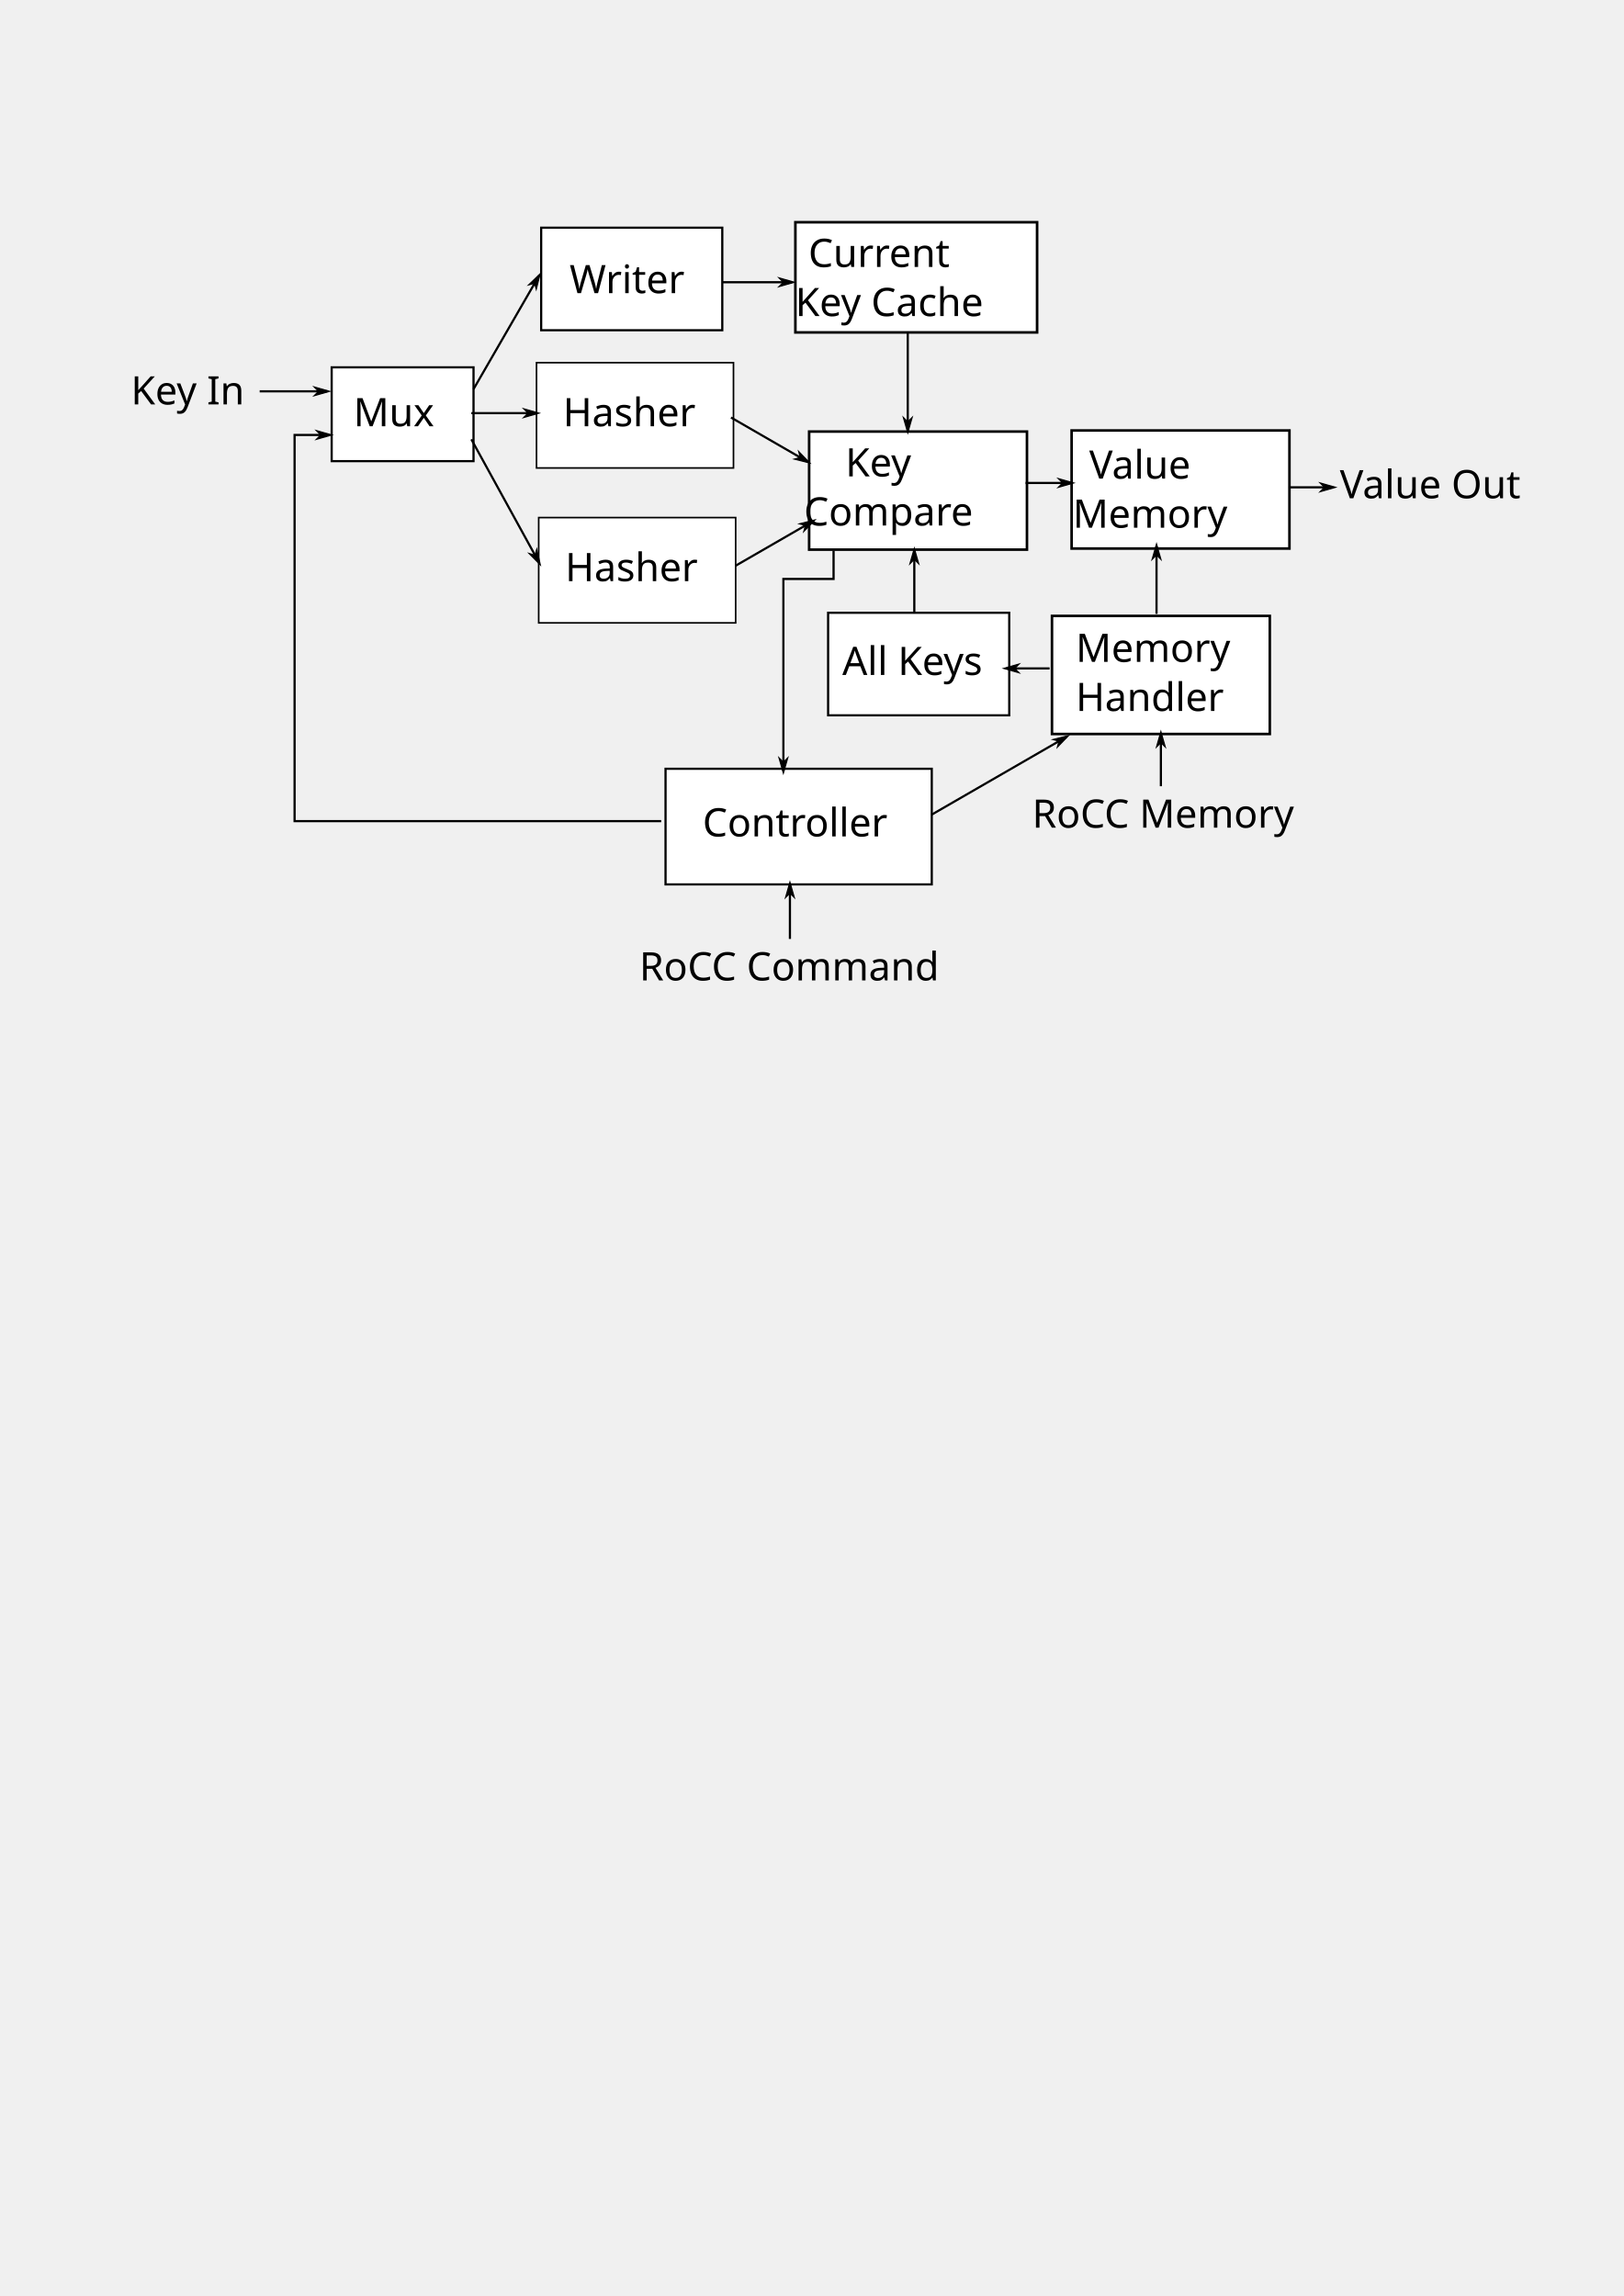
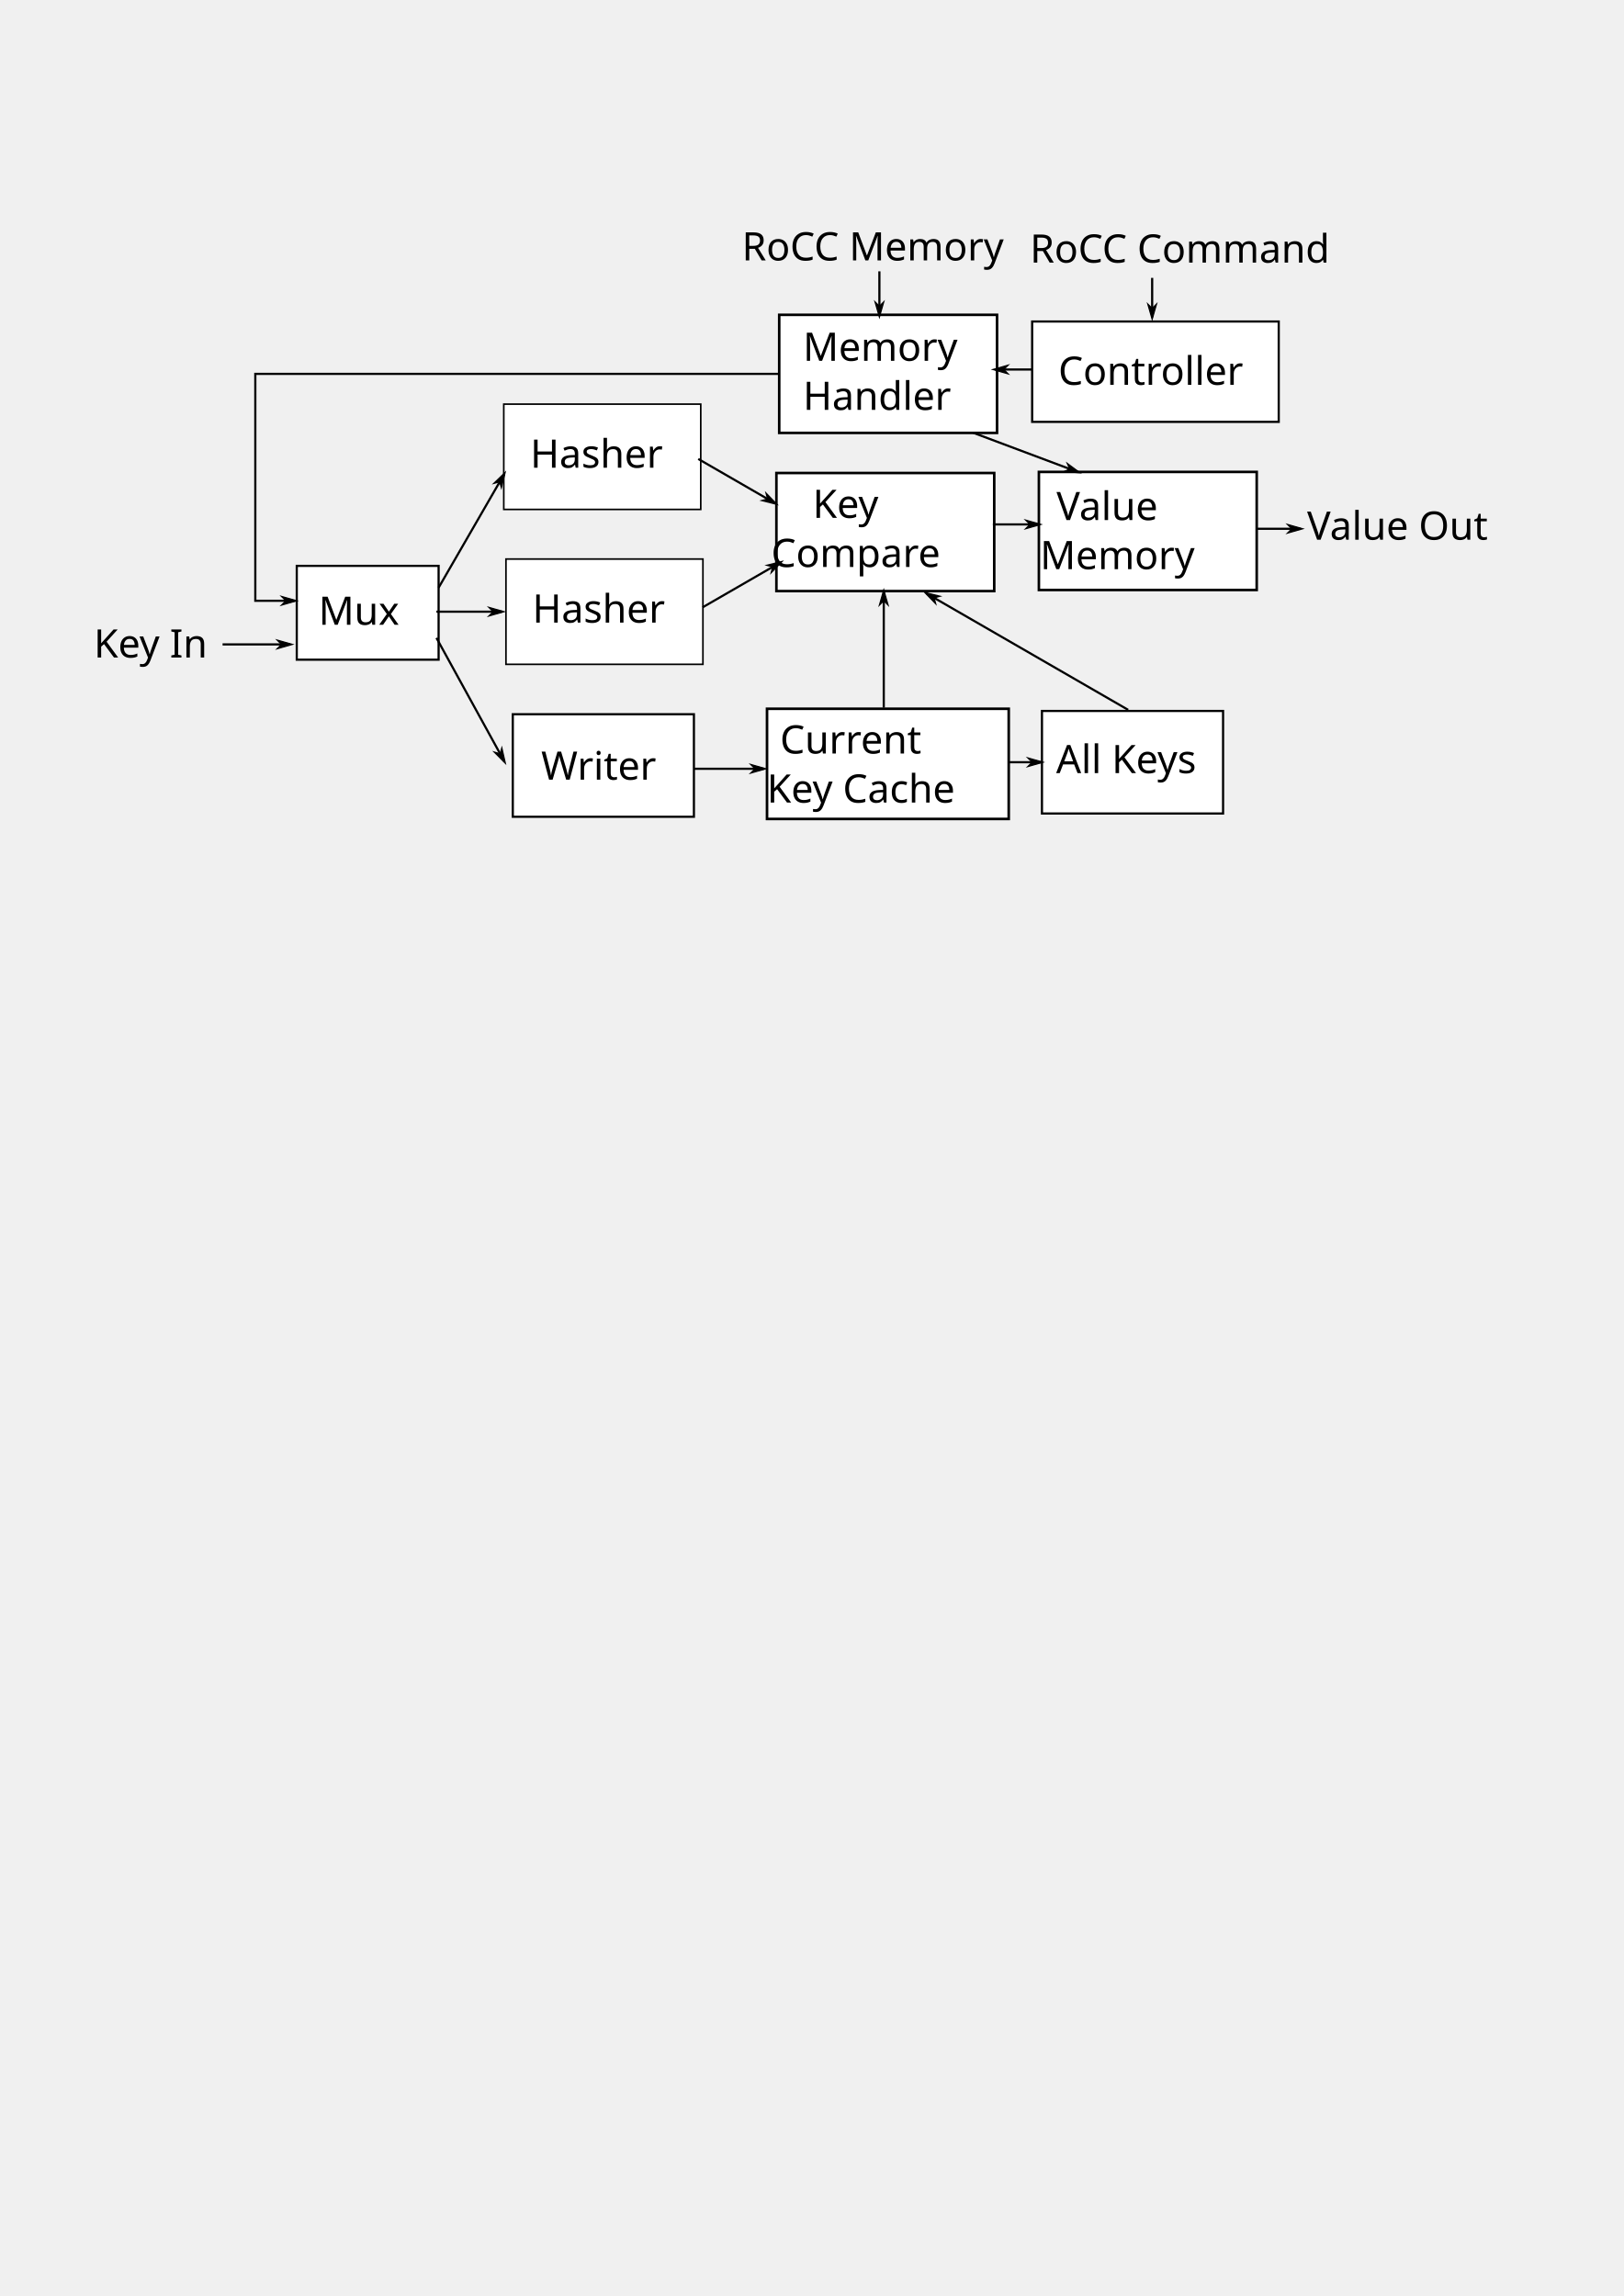
<svg xmlns="http://www.w3.org/2000/svg" width="744.094" height="1052.362" id="svg2" version="1.1">
  <defs id="defs4">
    <marker orient="auto" refY="0.0" refX="0.0" id="Arrow1Mend" style="overflow:visible;">
      <path id="path4055" d="M 0.0,0.0 L 5.0,-5.0 L -12.5,0.0 L 5.0,5.0 L 0.0,0.0 z " style="fill-rule:evenodd;stroke:#000000;stroke-width:1.0pt;" transform="scale(0.4) rotate(180) translate(10,0)" />
    </marker>
    <marker orient="auto" refY="0.0" refX="0.0" id="Arrow1Mstart" style="overflow:visible">
      <path id="path4052" d="M 0.0,0.0 L 5.0,-5.0 L -12.5,0.0 L 5.0,5.0 L 0.0,0.0 z " style="fill-rule:evenodd;stroke:#000000;stroke-width:1.0pt" transform="scale(0.4) translate(10,0)" />
    </marker>
  </defs>
  <g id="layer1">
-     <rect style="color:#000000;fill:#ffffff;fill-opacity:1;fill-rule:evenodd;stroke:#000000;stroke-width:1px;stroke-linecap:butt;stroke-linejoin:miter;stroke-miterlimit:4;stroke-opacity:1;stroke-dasharray:none;stroke-dashoffset:0;marker:none;visibility:visible;display:inline;overflow:visible;enable-background:accumulate" id="rect3248" width="122" height="53" x="305" y="352.362" />
-     <rect style="color:#000000;fill:#ffffff;fill-opacity:1;fill-rule:evenodd;stroke:#000000;stroke-width:1.177px;stroke-linecap:butt;stroke-linejoin:miter;stroke-miterlimit:4;stroke-opacity:1;stroke-dasharray:none;stroke-dashoffset:0;marker:none;visibility:visible;display:inline;overflow:visible;enable-background:accumulate" id="rect3015-7-7-1-9" width="99.82" height="54.121" x="482.09" y="282.302" />
-     <rect style="color:#000000;fill:#ffffff;fill-opacity:1;fill-rule:evenodd;stroke:#000000;stroke-width:1.177px;stroke-linecap:butt;stroke-linejoin:miter;stroke-miterlimit:4;stroke-opacity:1;stroke-dasharray:none;stroke-dashoffset:0;marker:none;visibility:visible;display:inline;overflow:visible;enable-background:accumulate" id="rect3015-7-7-1" width="99.82" height="54.121" x="491.09" y="197.302" />
-     <rect style="color:#000000;fill:#ffffff;fill-opacity:1;fill-rule:evenodd;stroke:#000000;stroke-width:0.739px;stroke-linecap:butt;stroke-linejoin:miter;stroke-miterlimit:4;stroke-opacity:1;stroke-dasharray:none;stroke-dashoffset:0;marker:none;visibility:visible;display:inline;overflow:visible;enable-background:accumulate" id="rect2985" width="90.261" height="48.261" x="245.869" y="166.232" />
-     <text xml:space="preserve" style="font-size:12px;font-style:normal;font-weight:normal;line-height:125%;letter-spacing:0px;word-spacing:0px;fill:#000000;fill-opacity:1;stroke:none;font-family:Sans" x="258" y="195.362" id="text2987">
-       <tspan id="tspan2989" x="258" y="195.362" style="font-size:18px">Hasher</tspan>
+     <rect style="color:#000000;fill:#ffffff;fill-opacity:1;fill-rule:evenodd;stroke:#000000;stroke-width:1px;stroke-linecap:butt;stroke-linejoin:miter;stroke-miterlimit:4;stroke-opacity:1;stroke-dasharray:none;stroke-dashoffset:0;marker:none;visibility:visible;display:inline;overflow:visible;enable-background:accumulate" id="rect3248" width="113" height="46" x="473" y="147.362" />
+     <rect style="color:#000000;fill:#ffffff;fill-opacity:1;fill-rule:evenodd;stroke:#000000;stroke-width:1.177px;stroke-linecap:butt;stroke-linejoin:miter;stroke-miterlimit:4;stroke-opacity:1;stroke-dasharray:none;stroke-dashoffset:0;marker:none;visibility:visible;display:inline;overflow:visible;enable-background:accumulate" id="rect3015-7-7-1-9" width="99.82" height="54.121" x="357.09" y="144.302" />
+     <rect style="color:#000000;fill:#ffffff;fill-opacity:1;fill-rule:evenodd;stroke:#000000;stroke-width:1.177px;stroke-linecap:butt;stroke-linejoin:miter;stroke-miterlimit:4;stroke-opacity:1;stroke-dasharray:none;stroke-dashoffset:0;marker:none;visibility:visible;display:inline;overflow:visible;enable-background:accumulate" id="rect3015-7-7-1" width="99.82" height="54.121" x="476.09" y="216.302" />
+     <rect style="color:#000000;fill:#ffffff;fill-opacity:1;fill-rule:evenodd;stroke:#000000;stroke-width:0.739px;stroke-linecap:butt;stroke-linejoin:miter;stroke-miterlimit:4;stroke-opacity:1;stroke-dasharray:none;stroke-dashoffset:0;marker:none;visibility:visible;display:inline;overflow:visible;enable-background:accumulate" id="rect2985" width="90.261" height="48.261" x="230.869" y="185.232" />
+     <text xml:space="preserve" style="font-size:12px;font-style:normal;font-weight:normal;line-height:125%;letter-spacing:0px;word-spacing:0px;fill:#000000;fill-opacity:1;stroke:none;font-family:Sans" x="243" y="214.362" id="text2987">
+       <tspan id="tspan2989" x="243" y="214.362" style="font-size:18px">Hasher</tspan>
    </text>
-     <rect style="color:#000000;fill:#ffffff;fill-opacity:1;fill-rule:evenodd;stroke:#000000;stroke-width:0.739px;stroke-linecap:butt;stroke-linejoin:miter;stroke-miterlimit:4;stroke-opacity:1;stroke-dasharray:none;stroke-dashoffset:0;marker:none;visibility:visible;display:inline;overflow:visible;enable-background:accumulate" id="rect2985-1" width="90.261" height="48.261" x="246.869" y="237.232" />
-     <text xml:space="preserve" style="font-size:12px;font-style:normal;font-weight:normal;line-height:125%;letter-spacing:0px;word-spacing:0px;fill:#000000;fill-opacity:1;stroke:none;font-family:Sans" x="259" y="266.362" id="text2987-6">
-       <tspan id="tspan2989-0" x="259" y="266.362" style="font-size:18px">Hasher</tspan>
+     <rect style="color:#000000;fill:#ffffff;fill-opacity:1;fill-rule:evenodd;stroke:#000000;stroke-width:0.739px;stroke-linecap:butt;stroke-linejoin:miter;stroke-miterlimit:4;stroke-opacity:1;stroke-dasharray:none;stroke-dashoffset:0;marker:none;visibility:visible;display:inline;overflow:visible;enable-background:accumulate" id="rect2985-1" width="90.261" height="48.261" x="231.869" y="256.232" />
+     <text xml:space="preserve" style="font-size:12px;font-style:normal;font-weight:normal;line-height:125%;letter-spacing:0px;word-spacing:0px;fill:#000000;fill-opacity:1;stroke:none;font-family:Sans" x="244" y="285.362" id="text2987-6">
+       <tspan id="tspan2989-0" x="244" y="285.362" style="font-size:18px">Hasher</tspan>
    </text>
-     <rect style="color:#000000;fill:#ffffff;fill-opacity:1;fill-rule:evenodd;stroke:#000000;stroke-width:1px;stroke-linecap:butt;stroke-linejoin:miter;stroke-miterlimit:4;stroke-opacity:1;stroke-dasharray:none;stroke-dashoffset:0;marker:none;visibility:visible;display:inline;overflow:visible;enable-background:accumulate" id="rect3015" width="83" height="47" x="248" y="104.362" />
-     <text xml:space="preserve" style="font-size:18px;font-style:normal;font-weight:normal;line-height:125%;letter-spacing:0px;word-spacing:0px;fill:#000000;fill-opacity:1;stroke:none;font-family:Sans" x="261" y="134.362" id="text3017">
-       <tspan id="tspan3019" x="261" y="134.362">Writer</tspan>
+     <rect style="color:#000000;fill:#ffffff;fill-opacity:1;fill-rule:evenodd;stroke:#000000;stroke-width:1px;stroke-linecap:butt;stroke-linejoin:miter;stroke-miterlimit:4;stroke-opacity:1;stroke-dasharray:none;stroke-dashoffset:0;marker:none;visibility:visible;display:inline;overflow:visible;enable-background:accumulate" id="rect3015" width="83" height="47" x="235" y="327.362" />
+     <text xml:space="preserve" style="font-size:18px;font-style:normal;font-weight:normal;line-height:125%;letter-spacing:0px;word-spacing:0px;fill:#000000;fill-opacity:1;stroke:none;font-family:Sans" x="248" y="357.362" id="text3017">
+       <tspan id="tspan3019" x="248" y="357.362">Writer</tspan>
    </text>
-     <rect style="color:#000000;fill:#ffffff;fill-opacity:1;fill-rule:evenodd;stroke:#000000;stroke-width:1.197px;stroke-linecap:butt;stroke-linejoin:miter;stroke-miterlimit:4;stroke-opacity:1;stroke-dasharray:none;stroke-dashoffset:0;marker:none;visibility:visible;display:inline;overflow:visible;enable-background:accumulate" id="rect3015-7" width="110.768" height="50.5" x="364.5" y="101.862" />
-     <rect style="color:#000000;fill:#ffffff;fill-opacity:1;fill-rule:evenodd;stroke:#000000;stroke-width:1px;stroke-linecap:butt;stroke-linejoin:miter;stroke-miterlimit:4;stroke-opacity:1;stroke-dasharray:none;stroke-dashoffset:0;marker:none;visibility:visible;display:inline;overflow:visible;enable-background:accumulate" id="rect3015-7-1" width="83" height="47" x="379.5" y="280.862" />
-     <text xml:space="preserve" style="font-size:18px;font-style:normal;font-weight:normal;text-align:center;line-height:125%;letter-spacing:0px;word-spacing:0px;text-anchor:middle;fill:#000000;fill-opacity:1;stroke:none;font-family:Sans" x="419.23" y="122.362" id="text3066">
-       <tspan x="419.23" y="122.362" id="tspan3070">Current</tspan>
-       <tspan x="419.23" y="144.862" id="tspan6899">Key Cache</tspan>
+     <rect style="color:#000000;fill:#ffffff;fill-opacity:1;fill-rule:evenodd;stroke:#000000;stroke-width:1.197px;stroke-linecap:butt;stroke-linejoin:miter;stroke-miterlimit:4;stroke-opacity:1;stroke-dasharray:none;stroke-dashoffset:0;marker:none;visibility:visible;display:inline;overflow:visible;enable-background:accumulate" id="rect3015-7" width="110.768" height="50.5" x="351.5" y="324.862" />
+     <rect style="color:#000000;fill:#ffffff;fill-opacity:1;fill-rule:evenodd;stroke:#000000;stroke-width:1px;stroke-linecap:butt;stroke-linejoin:miter;stroke-miterlimit:4;stroke-opacity:1;stroke-dasharray:none;stroke-dashoffset:0;marker:none;visibility:visible;display:inline;overflow:visible;enable-background:accumulate" id="rect3015-7-1" width="83" height="47" x="477.5" y="325.862" />
+     <text xml:space="preserve" style="font-size:18px;font-style:normal;font-weight:normal;text-align:center;line-height:125%;letter-spacing:0px;word-spacing:0px;text-anchor:middle;fill:#000000;fill-opacity:1;stroke:none;font-family:Sans" x="406.23" y="345.362" id="text3066">
+       <tspan x="406.23" y="345.362" id="tspan3070">Current</tspan>
+       <tspan x="406.23" y="367.862" id="tspan6899">Key Cache</tspan>
    </text>
-     <text xml:space="preserve" style="font-size:18px;font-style:normal;font-weight:normal;line-height:125%;letter-spacing:0px;word-spacing:0px;fill:#000000;fill-opacity:1;stroke:none;font-family:Sans" x="386" y="309.362" id="text3074">
-       <tspan id="tspan3076" x="386" y="309.362">All Keys</tspan>
+     <text xml:space="preserve" style="font-size:18px;font-style:normal;font-weight:normal;line-height:125%;letter-spacing:0px;word-spacing:0px;fill:#000000;fill-opacity:1;stroke:none;font-family:Sans" x="484" y="354.362" id="text3074">
+       <tspan id="tspan3076" x="484" y="354.362">All Keys</tspan>
    </text>
-     <rect style="color:#000000;fill:#ffffff;fill-opacity:1;fill-rule:evenodd;stroke:#000000;stroke-width:1.177px;stroke-linecap:butt;stroke-linejoin:miter;stroke-miterlimit:4;stroke-opacity:1;stroke-dasharray:none;stroke-dashoffset:0;marker:none;visibility:visible;display:inline;overflow:visible;enable-background:accumulate" id="rect3015-7-7" width="99.82" height="54.121" x="370.803" y="197.802" />
-     <text xml:space="preserve" style="font-size:18px;font-style:normal;font-weight:normal;line-height:125%;letter-spacing:0px;word-spacing:0px;fill:#000000;fill-opacity:1;stroke:none;font-family:Sans" x="418.867" y="218.362" id="text3104">
-       <tspan id="tspan3106" x="418.867" y="218.362" style="text-align:center;text-anchor:middle">Key</tspan>
-       <tspan x="418.867" y="240.862" id="tspan3132" style="text-align:center;text-anchor:middle">Compare</tspan>
+     <rect style="color:#000000;fill:#ffffff;fill-opacity:1;fill-rule:evenodd;stroke:#000000;stroke-width:1.177px;stroke-linecap:butt;stroke-linejoin:miter;stroke-miterlimit:4;stroke-opacity:1;stroke-dasharray:none;stroke-dashoffset:0;marker:none;visibility:visible;display:inline;overflow:visible;enable-background:accumulate" id="rect3015-7-7" width="99.82" height="54.121" x="355.803" y="216.802" />
+     <text xml:space="preserve" style="font-size:18px;font-style:normal;font-weight:normal;line-height:125%;letter-spacing:0px;word-spacing:0px;fill:#000000;fill-opacity:1;stroke:none;font-family:Sans" x="403.867" y="237.362" id="text3104">
+       <tspan id="tspan3106" x="403.867" y="237.362" style="text-align:center;text-anchor:middle">Key</tspan>
+       <tspan x="403.867" y="259.862" id="tspan3132" style="text-align:center;text-anchor:middle">Compare</tspan>
    </text>
-     <text xml:space="preserve" style="font-size:18px;font-style:normal;font-weight:normal;line-height:125%;letter-spacing:0px;word-spacing:0px;fill:#000000;fill-opacity:1;stroke:none;font-family:Sans" x="538.757" y="219.362" id="text3126">
-       <tspan id="tspan3128" x="538.757" y="219.362" style="text-align:center;text-anchor:middle">Value</tspan>
-       <tspan x="538.757" y="241.862" id="tspan3130" style="text-align:center;text-anchor:middle">Memory</tspan>
+     <text xml:space="preserve" style="font-size:18px;font-style:normal;font-weight:normal;line-height:125%;letter-spacing:0px;word-spacing:0px;fill:#000000;fill-opacity:1;stroke:none;font-family:Sans" x="523.757" y="238.362" id="text3126">
+       <tspan id="tspan3128" x="523.757" y="238.362" style="text-align:center;text-anchor:middle">Value</tspan>
+       <tspan x="523.757" y="260.862" id="tspan3130" style="text-align:center;text-anchor:middle">Memory</tspan>
    </text>
-     <text xml:space="preserve" style="font-size:18px;font-style:normal;font-weight:normal;line-height:125%;letter-spacing:0px;word-spacing:0px;fill:#000000;fill-opacity:1;stroke:none;font-family:Sans" x="60" y="185.362" id="text3152">
-       <tspan id="tspan3154" x="60" y="185.362">Key In</tspan>
+     <text xml:space="preserve" style="font-size:18px;font-style:normal;font-weight:normal;line-height:125%;letter-spacing:0px;word-spacing:0px;fill:#000000;fill-opacity:1;stroke:none;font-family:Sans" x="43" y="301.362" id="text3152">
+       <tspan id="tspan3154" x="43" y="301.362">Key In</tspan>
    </text>
-     <text xml:space="preserve" style="font-size:18px;font-style:normal;font-weight:normal;line-height:125%;letter-spacing:0px;word-spacing:0px;fill:#000000;fill-opacity:1;stroke:none;font-family:Sans" x="614" y="228.362" id="text3156">
-       <tspan id="tspan3158" x="614" y="228.362">Value Out</tspan>
+     <text xml:space="preserve" style="font-size:18px;font-style:normal;font-weight:normal;line-height:125%;letter-spacing:0px;word-spacing:0px;fill:#000000;fill-opacity:1;stroke:none;font-family:Sans" x="599" y="247.362" id="text3156">
+       <tspan id="tspan3158" x="599" y="247.362">Value Out</tspan>
    </text>
    <flowRoot xml:space="preserve" id="flowRoot3206" style="fill:black;stroke:none;stroke-opacity:1;stroke-width:1px;stroke-linejoin:miter;stroke-linecap:butt;fill-opacity:1;font-family:Sans;font-style:normal;font-weight:normal;font-size:18px;line-height:125%;letter-spacing:0px;word-spacing:0px">
      <flowRegion id="flowRegion3208">
        <rect id="rect3210" width="117" height="59" x="71" y="412.362" />
      </flowRegion>
      <flowPara id="flowPara3212" />
    </flowRoot>
-     <text xml:space="preserve" style="font-size:18px;font-style:normal;font-weight:normal;line-height:125%;letter-spacing:0px;word-spacing:0px;fill:#000000;fill-opacity:1;stroke:none;font-family:Sans" x="493" y="303.362" id="text3214">
-       <tspan id="tspan3216" x="493" y="303.362">Memory</tspan>
-       <tspan x="493" y="325.862" id="tspan3218">Handler</tspan>
+     <text xml:space="preserve" style="font-size:18px;font-style:normal;font-weight:normal;line-height:125%;letter-spacing:0px;word-spacing:0px;fill:#000000;fill-opacity:1;stroke:none;font-family:Sans" x="368" y="165.362" id="text3214">
+       <tspan id="tspan3216" x="368" y="165.362">Memory</tspan>
+       <tspan x="368" y="187.862" id="tspan3218">Handler</tspan>
    </text>
-     <text xml:space="preserve" style="font-size:18px;font-style:normal;font-weight:normal;line-height:125%;letter-spacing:0px;word-spacing:0px;fill:#000000;fill-opacity:1;stroke:none;font-family:Sans" x="322" y="383.362" id="text3244">
-       <tspan id="tspan3246" x="322" y="383.362">Controller</tspan>
+     <text xml:space="preserve" style="font-size:18px;font-style:normal;font-weight:normal;line-height:125%;letter-spacing:0px;word-spacing:0px;fill:#000000;fill-opacity:1;stroke:none;font-family:Sans" x="485" y="176.362" id="text3244">
+       <tspan id="tspan3246" x="485" y="176.362">Controller</tspan>
    </text>
-     <path style="fill:none;stroke:#000000;stroke-width:1px;stroke-linecap:butt;stroke-linejoin:miter;stroke-opacity:1;marker-end:url(#Arrow1Mend)" d="m 532,360.362 0,-24" id="path3256" />
-     <text xml:space="preserve" style="font-size:18px;font-style:normal;font-weight:normal;line-height:125%;letter-spacing:0px;word-spacing:0px;fill:#000000;fill-opacity:1;stroke:none;font-family:Sans" x="473" y="379.362" id="text3258">
-       <tspan id="tspan3260" x="473" y="379.362">RoCC Memory</tspan>
+     <text xml:space="preserve" style="font-size:18px;font-style:normal;font-weight:normal;line-height:125%;letter-spacing:0px;word-spacing:0px;fill:#000000;fill-opacity:1;stroke:none;font-family:Sans" x="340" y="119.362" id="text3258">
+       <tspan id="tspan3260" x="340" y="119.362">RoCC Memory</tspan>
    </text>
-     <text xml:space="preserve" style="font-size:18px;font-style:normal;font-weight:normal;line-height:125%;letter-spacing:0px;word-spacing:0px;fill:#000000;fill-opacity:1;stroke:none;font-family:Sans" x="293" y="449.362" id="text3262">
-       <tspan id="tspan3264" x="293" y="449.362">RoCC Command</tspan>
+     <text xml:space="preserve" style="font-size:18px;font-style:normal;font-weight:normal;line-height:125%;letter-spacing:0px;word-spacing:0px;fill:#000000;fill-opacity:1;stroke:none;font-family:Sans" x="472" y="120.362" id="text3262">
+       <tspan id="tspan3264" x="472" y="120.362">RoCC Command</tspan>
    </text>
-     <path style="fill:none;stroke:#000000;stroke-width:1px;stroke-linecap:butt;stroke-linejoin:miter;stroke-opacity:1;marker-start:url(#Arrow1Mstart)" d="m 362,405.362 0,25" id="path3272" />
-     <path style="fill:none;stroke:#000000;stroke-width:1px;stroke-linecap:butt;stroke-linejoin:miter;stroke-opacity:1;marker-end:url(#Arrow1Mend)" d="m 331,129.362 32,0" id="path3048" />
-     <path style="fill:none;stroke:#000000;stroke-width:1px;stroke-linecap:butt;stroke-linejoin:miter;stroke-opacity:1;marker-end:url(#Arrow1Mend)" d="m 470,221.362 21,0" id="path3054" />
-     <path style="fill:none;stroke:#000000;stroke-width:1px;stroke-linecap:butt;stroke-linejoin:miter;stroke-opacity:1;marker-end:url(#Arrow1Mend)" d="m 591,223.362 20,0" id="path3056" />
-     <path style="fill:none;stroke:#000000;stroke-width:1px;stroke-linecap:butt;stroke-linejoin:miter;stroke-opacity:1;marker-end:url(#Arrow1Mend)" d="m 481,306.362 -20,0" id="path3060" />
-     <rect style="color:#000000;fill:#ffffff;fill-opacity:1;fill-rule:evenodd;stroke:#000000;stroke-width:1px;stroke-linecap:butt;stroke-linejoin:miter;stroke-miterlimit:4;stroke-opacity:1;stroke-dasharray:none;stroke-dashoffset:0;marker:none;visibility:visible;display:inline;overflow:visible;enable-background:accumulate" id="rect3062" width="65" height="43" x="152" y="168.362" />
-     <text xml:space="preserve" style="font-size:18px;font-style:normal;font-weight:normal;line-height:125%;letter-spacing:0px;word-spacing:0px;fill:#000000;fill-opacity:1;stroke:none;font-family:Sans" x="162" y="195.362" id="text3064">
-       <tspan id="tspan3066" x="162" y="195.362">Mux</tspan>
+     <path style="fill:none;stroke:#000000;stroke-width:1px;stroke-linecap:butt;stroke-linejoin:miter;stroke-opacity:1;marker-end:url(#Arrow1Mend)" d="m 318,352.362 32,0" id="path3048" />
+     <path style="fill:none;stroke:#000000;stroke-width:1px;stroke-linecap:butt;stroke-linejoin:miter;stroke-opacity:1;marker-end:url(#Arrow1Mend)" d="m 455,240.362 21,0" id="path3054" />
+     <path style="fill:none;stroke:#000000;stroke-width:1px;stroke-linecap:butt;stroke-linejoin:miter;stroke-opacity:1;marker-end:url(#Arrow1Mend)" d="m 576,242.362 20,0" id="path3056" />
+     <rect style="color:#000000;fill:#ffffff;fill-opacity:1;fill-rule:evenodd;stroke:#000000;stroke-width:1px;stroke-linecap:butt;stroke-linejoin:miter;stroke-miterlimit:4;stroke-opacity:1;stroke-dasharray:none;stroke-dashoffset:0;marker:none;visibility:visible;display:inline;overflow:visible;enable-background:accumulate" id="rect3062" width="65" height="43" x="136" y="259.362" />
+     <text xml:space="preserve" style="font-size:18px;font-style:normal;font-weight:normal;line-height:125%;letter-spacing:0px;word-spacing:0px;fill:#000000;fill-opacity:1;stroke:none;font-family:Sans" x="146" y="286.362" id="text3064">
+       <tspan id="tspan3066" x="146" y="286.362">Mux</tspan>
    </text>
-     <path style="fill:none;stroke:#000000;stroke-width:1px;stroke-linecap:butt;stroke-linejoin:miter;stroke-opacity:1;marker-end:url(#Arrow1Mend)" d="m 216,189.362 30,0" id="path3078" />
-     <path style="fill:none;stroke:#000000;stroke-width:1px;stroke-linecap:butt;stroke-linejoin:miter;stroke-opacity:1;marker-end:url(#Arrow1Mend)" d="m 216,201.362 31.115,56.624" id="path3080" />
-     <path style="fill:none;stroke:#000000;stroke-width:1px;stroke-linecap:butt;stroke-linejoin:miter;stroke-opacity:1;marker-end:url(#Arrow1Mend)" d="M 217,178.362 247.017,126.372" id="path3082" />
-     <path style="fill:none;stroke:#000000;stroke-width:1px;stroke-linecap:butt;stroke-linejoin:miter;stroke-opacity:1;marker-end:url(#Arrow1Mend)" d="m 335,191.362 35.227,20.338" id="path3084" />
-     <path style="fill:none;stroke:#000000;stroke-width:1px;stroke-linecap:butt;stroke-linejoin:miter;stroke-opacity:1;marker-end:url(#Arrow1Mend)" d="m 337,259.362 35.575,-20.539" id="path3086" />
-     <path style="fill:none;stroke:#000000;stroke-width:1px;stroke-linecap:butt;stroke-linejoin:miter;stroke-opacity:1;marker-end:url(#Arrow1Mend)" d="m 416,152.362 0,45" id="path3088" />
-     <path style="fill:none;stroke:#000000;stroke-width:1px;stroke-linecap:butt;stroke-linejoin:miter;stroke-opacity:1;marker-end:url(#Arrow1Mend)" d="m 419,280.362 0,-28" id="path3090" />
-     <path style="fill:none;stroke:#000000;stroke-width:1px;stroke-linecap:butt;stroke-linejoin:miter;stroke-opacity:1;marker-end:url(#Arrow1Mend)" d="m 530,281.362 0,-31" id="path3092" />
-     <path style="fill:none;stroke:#000000;stroke-width:1px;stroke-linecap:butt;stroke-linejoin:miter;stroke-opacity:1;marker-start:url(#Arrow1Mstart)" d="m 151,199.362 -16,0 0,177 168,0" id="path3094" />
-     <path style="fill:none;stroke:#000000;stroke-width:1px;stroke-linecap:butt;stroke-linejoin:miter;stroke-opacity:1;marker-end:url(#Arrow1Mend)" d="m 382,252.362 0,13 -23,0 0,88" id="path3096" />
-     <path style="fill:none;stroke:#000000;stroke-width:1px;stroke-linecap:butt;stroke-linejoin:miter;stroke-opacity:1;marker-end:url(#Arrow1Mend)" d="m 427,373.362 61.771,-35.664" id="path3102" />
-     <path style="fill:none;stroke:#000000;stroke-width:1px;stroke-linecap:butt;stroke-linejoin:miter;stroke-opacity:1;marker-end:url(#Arrow1Mend)" d="m 119,179.362 31,0" id="path4804" />
+     <path style="fill:none;stroke:#000000;stroke-width:1px;stroke-linecap:butt;stroke-linejoin:miter;stroke-opacity:1;marker-end:url(#Arrow1Mend)" d="m 200,280.362 30,0" id="path3078" />
+     <path style="fill:none;stroke:#000000;stroke-width:1px;stroke-linecap:butt;stroke-linejoin:miter;stroke-opacity:1;marker-end:url(#Arrow1Mend)" d="m 200,292.362 31.115,56.624" id="path3080" />
+     <path style="fill:none;stroke:#000000;stroke-width:1px;stroke-linecap:butt;stroke-linejoin:miter;stroke-opacity:1;marker-end:url(#Arrow1Mend)" d="M 201,269.362 231.017,217.372" id="path3082" />
+     <path style="fill:none;stroke:#000000;stroke-width:1px;stroke-linecap:butt;stroke-linejoin:miter;stroke-opacity:1;marker-end:url(#Arrow1Mend)" d="m 320,210.362 35.227,20.338" id="path3084" />
+     <path style="fill:none;stroke:#000000;stroke-width:1px;stroke-linecap:butt;stroke-linejoin:miter;stroke-opacity:1;marker-end:url(#Arrow1Mend)" d="m 322,278.362 35.575,-20.539" id="path3086" />
+     <path style="fill:none;stroke:#000000;stroke-width:1px;stroke-linecap:butt;stroke-linejoin:miter;stroke-opacity:1;marker-end:url(#Arrow1Mend)" d="m 102,295.362 31,0" id="path4804" />
+     <path style="fill:none;stroke:#000000;stroke-width:1px;stroke-linecap:butt;stroke-linejoin:miter;stroke-opacity:1;marker-end:url(#Arrow1Mend)" d="m 462,349.362 15,0" id="path3169" />
+     <path style="fill:none;stroke:#000000;stroke-width:1px;stroke-linecap:butt;stroke-linejoin:miter;stroke-opacity:1;marker-end:url(#Arrow1Mend)" d="m 405,324.362 0,-53" id="path3171" />
+     <path style="fill:none;stroke:#000000;stroke-width:1px;stroke-linecap:butt;stroke-linejoin:miter;stroke-opacity:1;marker-end:url(#Arrow1Mend)" d="M 517,325.362 424.617,272.025" id="path3175" />
+     <path style="fill:none;stroke:#000000;stroke-width:1px;stroke-linecap:butt;stroke-linejoin:miter;stroke-opacity:1;marker-end:url(#Arrow1Mend)" d="m 357,171.362 -240,0 0,104 18,0" id="path4517" />
+     <path style="fill:none;stroke:#000000;stroke-width:1px;stroke-linecap:butt;stroke-linejoin:miter;stroke-opacity:1;marker-end:url(#Arrow1Mend)" d="m 446,198.362 48,18" id="path4519" />
+     <path style="fill:none;stroke:#000000;stroke-width:1px;stroke-linecap:butt;stroke-linejoin:miter;stroke-opacity:1;marker-end:url(#Arrow1Mend)" d="m 473,169.362 -17,0" id="path4521" />
+     <path style="fill:none;stroke:#000000;stroke-width:1px;stroke-linecap:butt;stroke-linejoin:miter;stroke-opacity:1;marker-end:url(#Arrow1Mend)" d="m 403,124.362 0,20" id="path4707" />
+     <path style="fill:none;stroke:#000000;stroke-width:1px;stroke-linecap:butt;stroke-linejoin:miter;stroke-opacity:1;marker-end:url(#Arrow1Mend)" d="m 528,127.362 0,18" id="path4709" />
  </g>
</svg>
